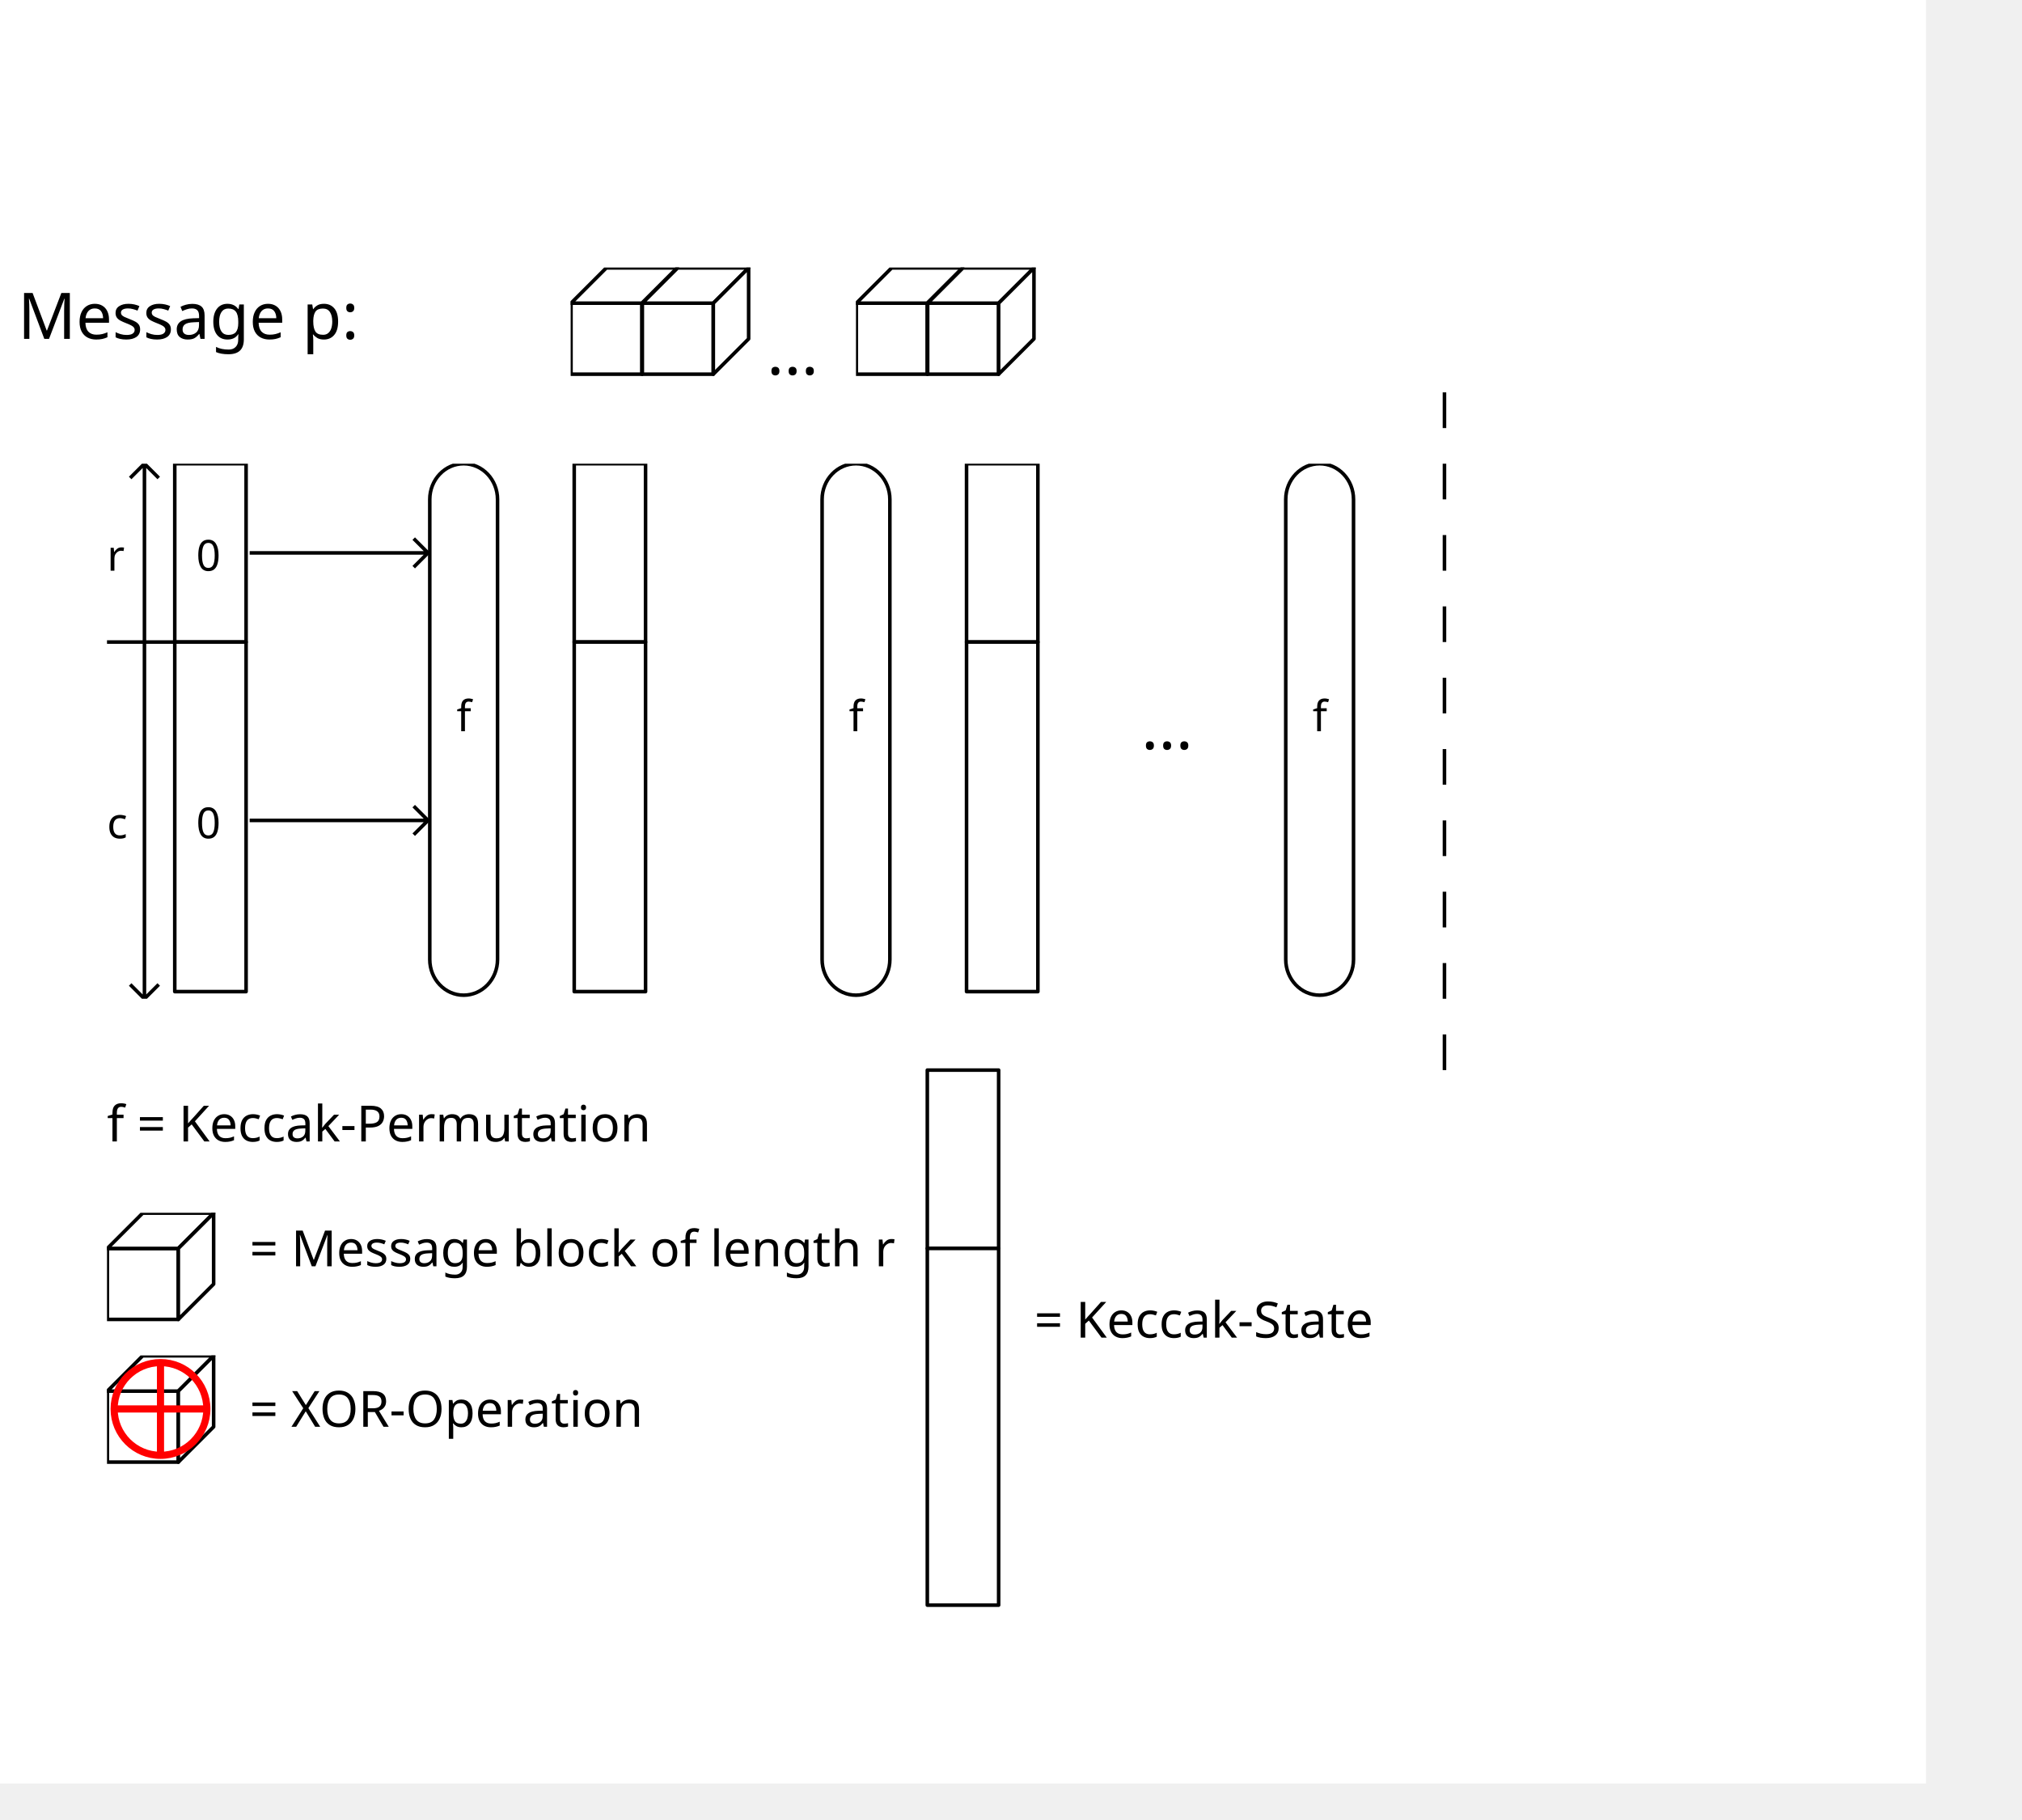
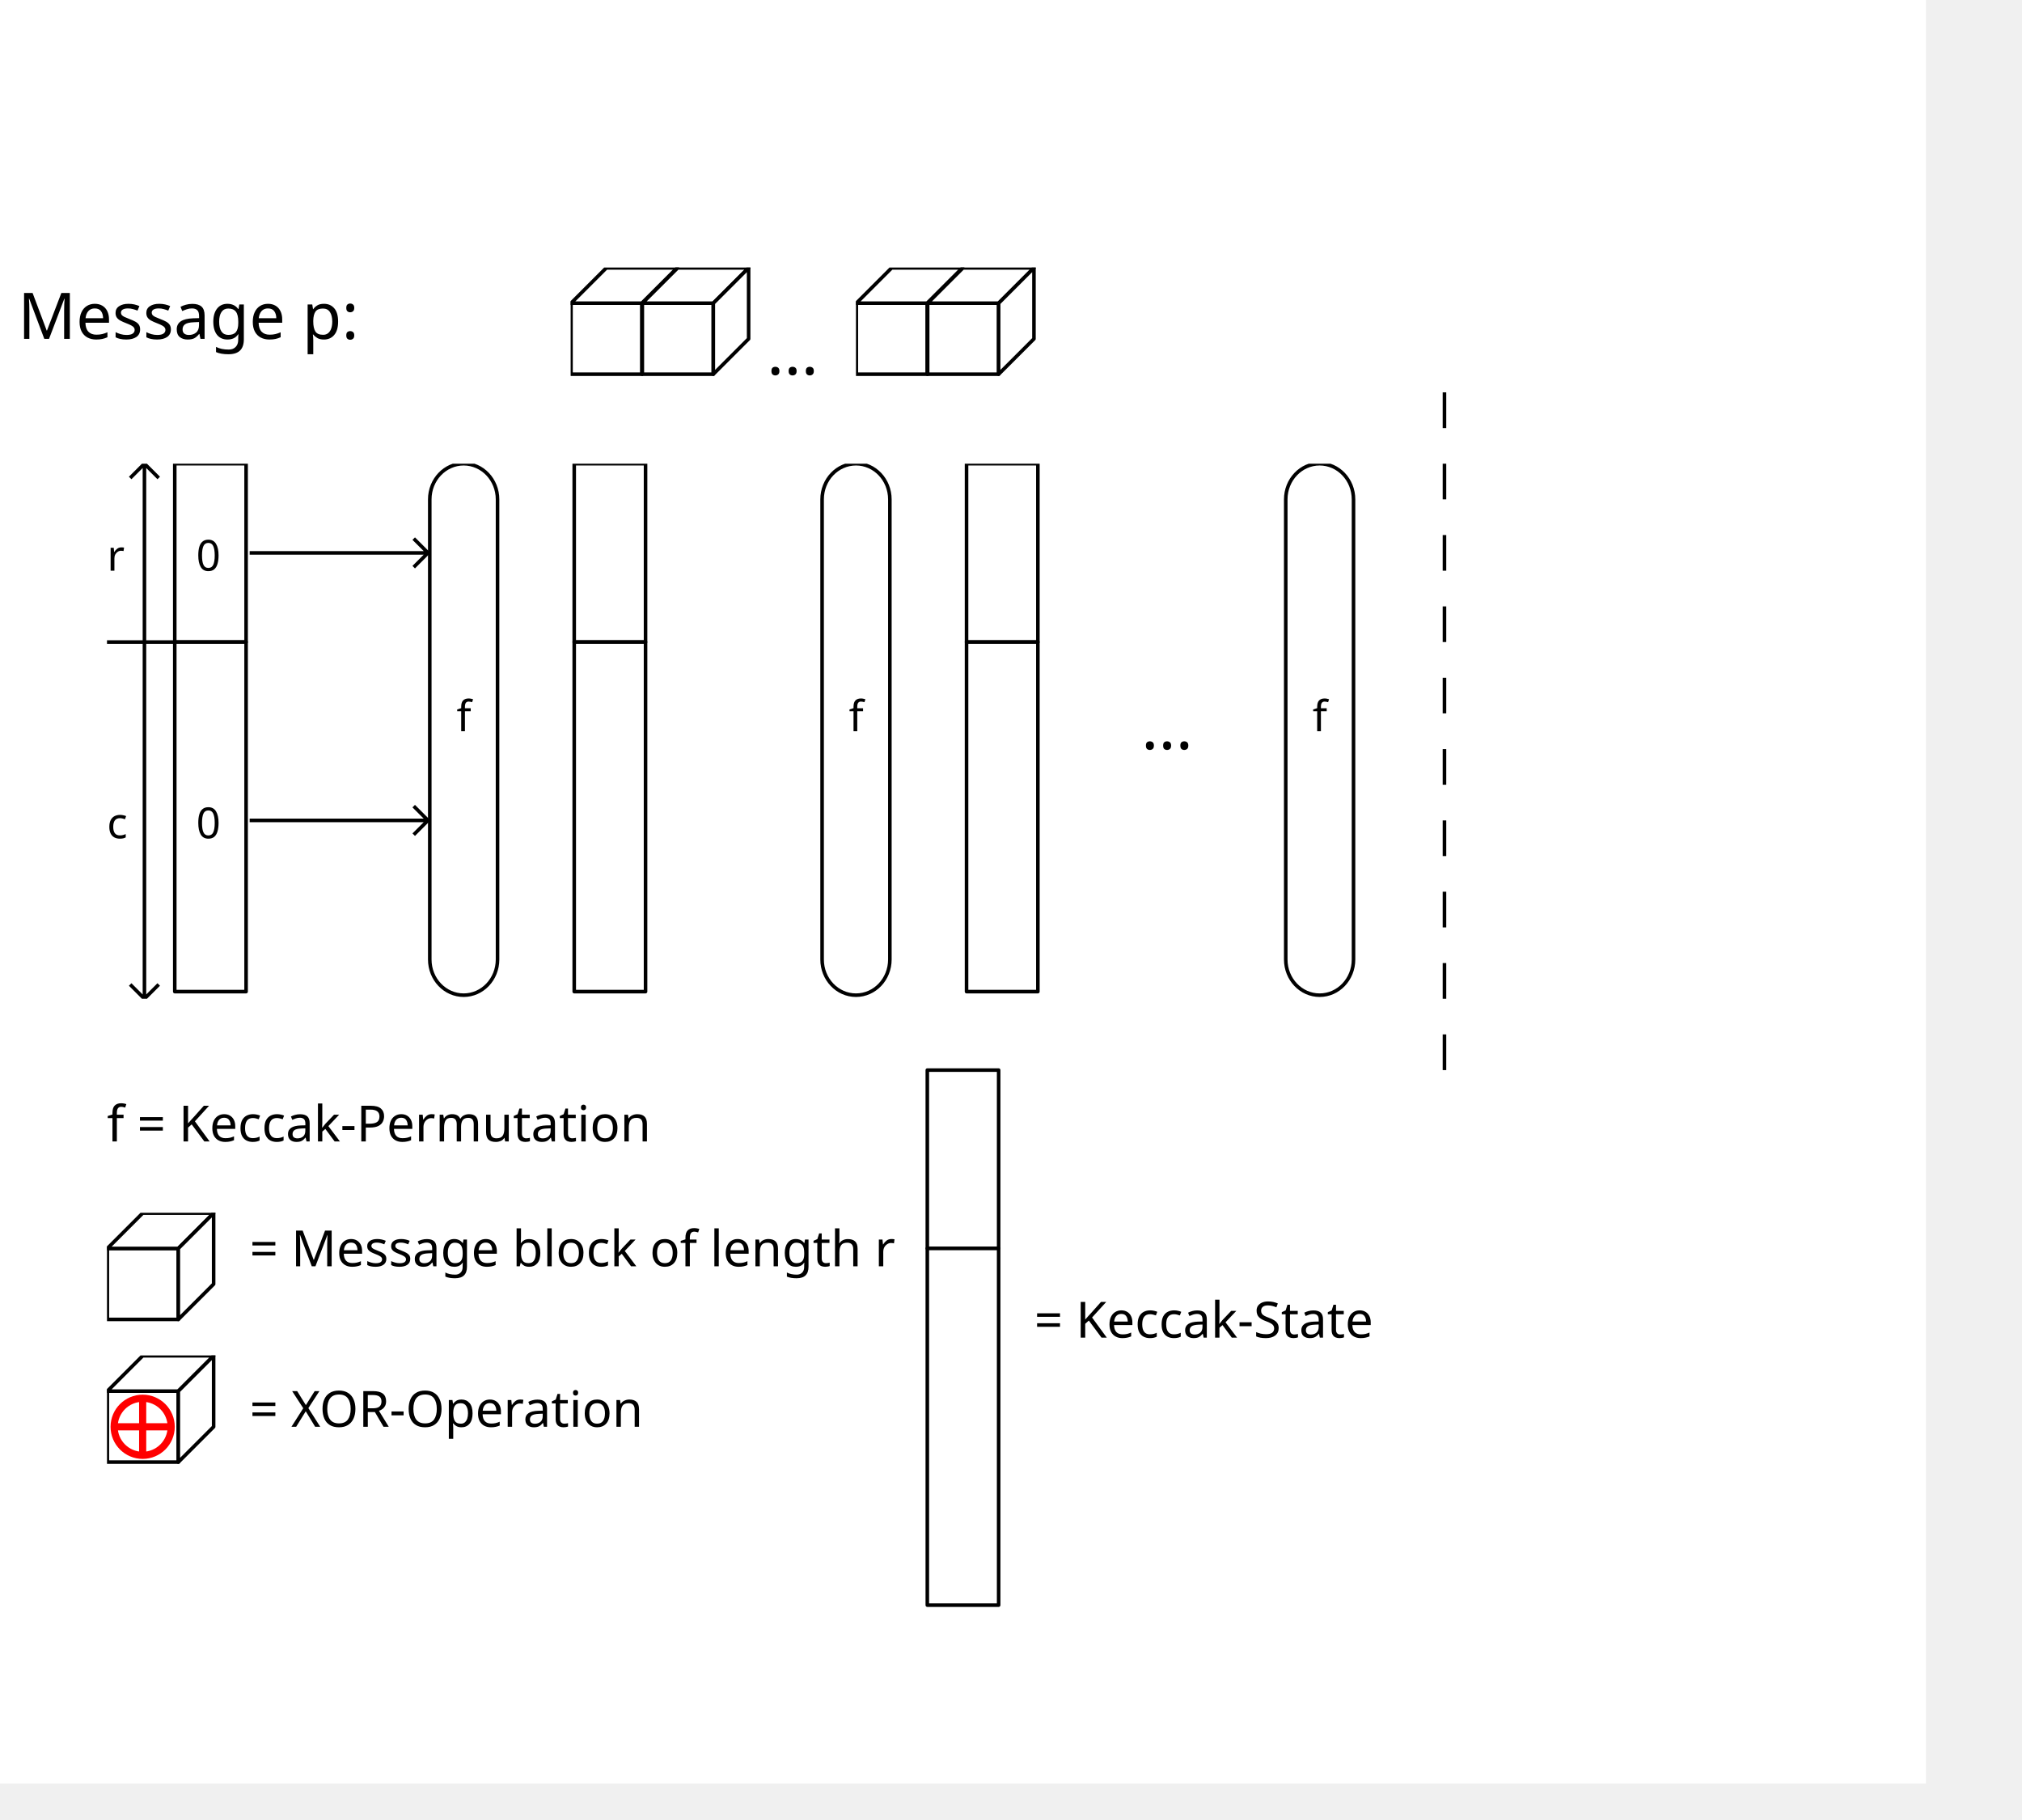
<svg xmlns="http://www.w3.org/2000/svg" xmlns:xlink="http://www.w3.org/1999/xlink" width="150mm" height="135mm" id="svg2">
  <defs id="defs4">
    <svg width="30" height="30" id="bit">
      <rect y="10" x="0.1" width="19.9" height="19.9" fill="white" stroke="black" />
      <polygon fill="white" stroke="black" points="0.1 10, 10 0.1, 29.9 0.1, 20 10" />
      <polygon fill="white" stroke="black" points="29.9 0.1, 29.9 20, 20 29.9, 20 10" />
    </svg>
    <svg id="f" width="20" height="150">
      <rect x="0.5" width="19" height="149" rx="10" ry="10" fill="white" stroke="black" />
      <text fill="black" x="8" y="75">
        f
        </text>
    </svg>
    <path id="arrow0" d="m 0 0 l 50 0 -4 -4 m 4 4 l -4 4" stroke="black" />
    <path id="arrow1" d="m 0 0 l 20 0 -4 -4 m 4 4 l -4 4" stroke="black" />
    <svg id="xor" width="30" height="30">
      <use xlink:href="#bit" x="0" y="0" />
-       <circle cx="15" cy="15" r="13" stroke="red" stroke-width="2" />
-       <path d="M 15 2 l 0 26 M 2 15 l 26 0" stroke="red" stroke-width="2" />
+       <circle cx="10" cy="20" r="8" stroke="red" stroke-width="2" />
+       <path d="M 10 12 l 0 16 M 2 20 l 16 0" stroke="red" stroke-width="2" />
    </svg>
  </defs>
  <g style="fill:none;fill-rule:evenodd;stroke:none;stroke-width:1px;stroke-linecap:butt;stroke-linejoin:round;stroke-opacity:1;font-family:sans;" id="g2383">
    <rect x="0" y="0" width="540" height="500" fill="white" />
    <text fill="black" x="5" y="95" style=" font-size:18px;">
Message p:
</text>
    <svg x="30" y="130" width="40" height="150">
      <rect x="19" y="0" width="20" height="50" fill="white" stroke="black" />
      <text fill="black" x="25" y="30">
0
</text>
      <rect x="19" y="50" width="20" height="98" fill="white" stroke="black" />
      <text fill="black" x="25" y="105">
0
</text>
      <path d="M0 50 l 19 0 m -8.5 -50 l 0 150 -4 -4 m 4 4 l 4 -4 m -4 -146 l -4 4 m 4 -4 l 4 4" stroke="black" />
      <text fill="black" x="0" y="30">
r
</text>
      <text fill="black" x="0" y="105">
c
</text>
    </svg>
    <svg id="f1" x="120" y="130" width="20" height="150">
      <rect x="0.5" width="19" height="149" rx="10" ry="10" fill="white" stroke="black">
        <animateColor attributeName="fill" begin="6" dur="1" from="#ffffff" to="#ff0000" />
        <animateColor attributeName="fill" begin="7" dur="1" from="#ff0000" to="#ffffff" fill="freeze" />
      </rect>
      <text fill="black" x="8" y="75">
        f
        </text>
    </svg>
    <use xlink:href="#arrow0" x="70" y="155" />
    <use xlink:href="#arrow0" x="70" y="230" />
    <use xlink:href="#bit" x="-120" y="-75">
      <animate attributeName="x" from="120" to="80" dur="4s" repeatCount="1" />
      <animate attributeName="y" from="75" to="140" dur="4s" repeatCount="1" />
    </use>
    <use xlink:href="#xor" x="-90" y="140">
      <animate attributeName="x" from="80" to="115" begin="4" dur="2s" repeatCount="1" />
    </use>
    <svg x="160" y="130" width="22" height="150">
      <rect x="1" y="0" width="20" height="50" fill="white" stroke="black" />
      <rect x="1" y="50" width="20" height="98" fill="white" stroke="black" />
    </svg>
    <use xlink:href="#arrow1" x="-140" y="155">
      <set attributeName="x" begin="8" to="140" />
    </use>
    <use xlink:href="#arrow1" x="-140" y="230">
      <set attributeName="x" begin="8" to="140" />
    </use>
    <use xlink:href="#arrow0" x="-180" y="155">
      <set attributeName="x" begin="9" to="180" />
    </use>
    <use xlink:href="#arrow0" x="-180" y="230">
      <set attributeName="x" begin="9" to="180" />
    </use>
    <svg id="f2" x="230" y="130" width="20" height="150">
      <rect x="0.5" width="19" height="149" rx="10" ry="10" fill="white" stroke="black">
        <animateColor attributeName="fill" begin="15" dur="1" from="#ffffff" to="#ff0000" />
        <animateColor attributeName="fill" begin="16" dur="1" from="#ff0000" to="#ffffff" fill="freeze" />
      </rect>
      <text fill="black" x="8" y="75">
        f
        </text>
    </svg>
    <use xlink:href="#bit" x="-140" y="75">
      <animate attributeName="x" from="140" to="140" begin="0" dur="9s" repeatCount="1" />
    </use>
    <use xlink:href="#bit" x="-140" y="75">
      <animate attributeName="x" from="140" to="190" begin="9" dur="4s" repeatCount="1" />
      <animate attributeName="y" from="75" to="140" begin="9" dur="4s" repeatCount="1" />
    </use>
    <use xlink:href="#xor" x="-90" y="140">
      <animate attributeName="x" from="190" to="225" begin="13" dur="2s" repeatCount="1" />
    </use>
    <use xlink:href="#arrow1" x="-140" y="155">
      <set attributeName="x" begin="17" to="250" />
    </use>
    <use xlink:href="#arrow1" x="-140" y="230">
      <set attributeName="x" begin="17" to="250" />
    </use>
    <svg x="270" y="130" width="22" height="150">
      <rect x="1" y="0" width="20" height="50" fill="white" stroke="black" />
      <rect x="1" y="50" width="20" height="98" fill="white" stroke="black" />
    </svg>
    <use xlink:href="#arrow1" x="-140" y="155">
      <set attributeName="x" begin="18" to="290" />
    </use>
    <use xlink:href="#arrow1" x="-140" y="230">
      <set attributeName="x" begin="18" to="290" />
    </use>
    <text fill="black" x="320" y="210" style=" font-size:18px;">
...
</text>
    <use xlink:href="#arrow1" x="-140" y="155">
      <set attributeName="x" begin="20" to="340" />
    </use>
    <use xlink:href="#arrow1" x="-140" y="230">
      <set attributeName="x" begin="20" to="340" />
    </use>
    <svg id="fn" x="360" y="130" width="20" height="150">
      <rect x="0.5" width="19" height="149" rx="10" ry="10" fill="white" stroke="black">
        <animateColor attributeName="fill" begin="21" dur="1" from="#ffffff" to="#ff0000" />
        <animateColor attributeName="fill" begin="22" dur="1" from="#ff0000" to="#ffffff" fill="freeze" />
      </rect>
      <text fill="black" x="8" y="75">
f
</text>
    </svg>
    <use xlink:href="#arrow0" x="-140" y="155">
      <set attributeName="x" begin="23" to="380" />
    </use>
    <use xlink:href="#arrow0" x="-140" y="230">
      <set attributeName="x" begin="23" to="380" />
    </use>
    <path d="M 405 110 l 0 200" stroke="black" stroke-dasharray="10,10" />
    <text fill="black" x="-430" y="100" style="font-size:14px;">
squeezing
<set attributeName="x" begin="23" to="430" />
    </text>
    <use xlink:href="#bit" x="160" y="75" />
    <use xlink:href="#bit" x="180" y="75" />
    <text fill="black" x="215" y="105" style="font-size:18px;">
...
</text>
    <use xlink:href="#bit" x="240" y="75" />
    <use xlink:href="#bit" x="260" y="75" />
    <text fill="black" x="30" y="320" style="font-size:14px;">
f = Keccak-Permutation
</text>
    <use xlink:href="#bit" x="30" y="340" />
    <text fill="black" x="70" y="355" style="font-size:14px;">
= Message block of length r
</text>
    <use xlink:href="#xor" x="30" y="380" />
    <text fill="black" x="70" y="400" style="font-size:14px;">
= XOR-Operation
</text>
    <rect x="260" y="300" width="20" height="50" fill="white" stroke="black" />
    <rect x="260" y="350" width="20" height="100" fill="white" stroke="black" />
    <text fill="black" x="290" y="375" style="font-size:14px;">
= Keccak-State
</text>
  </g>
</svg>
